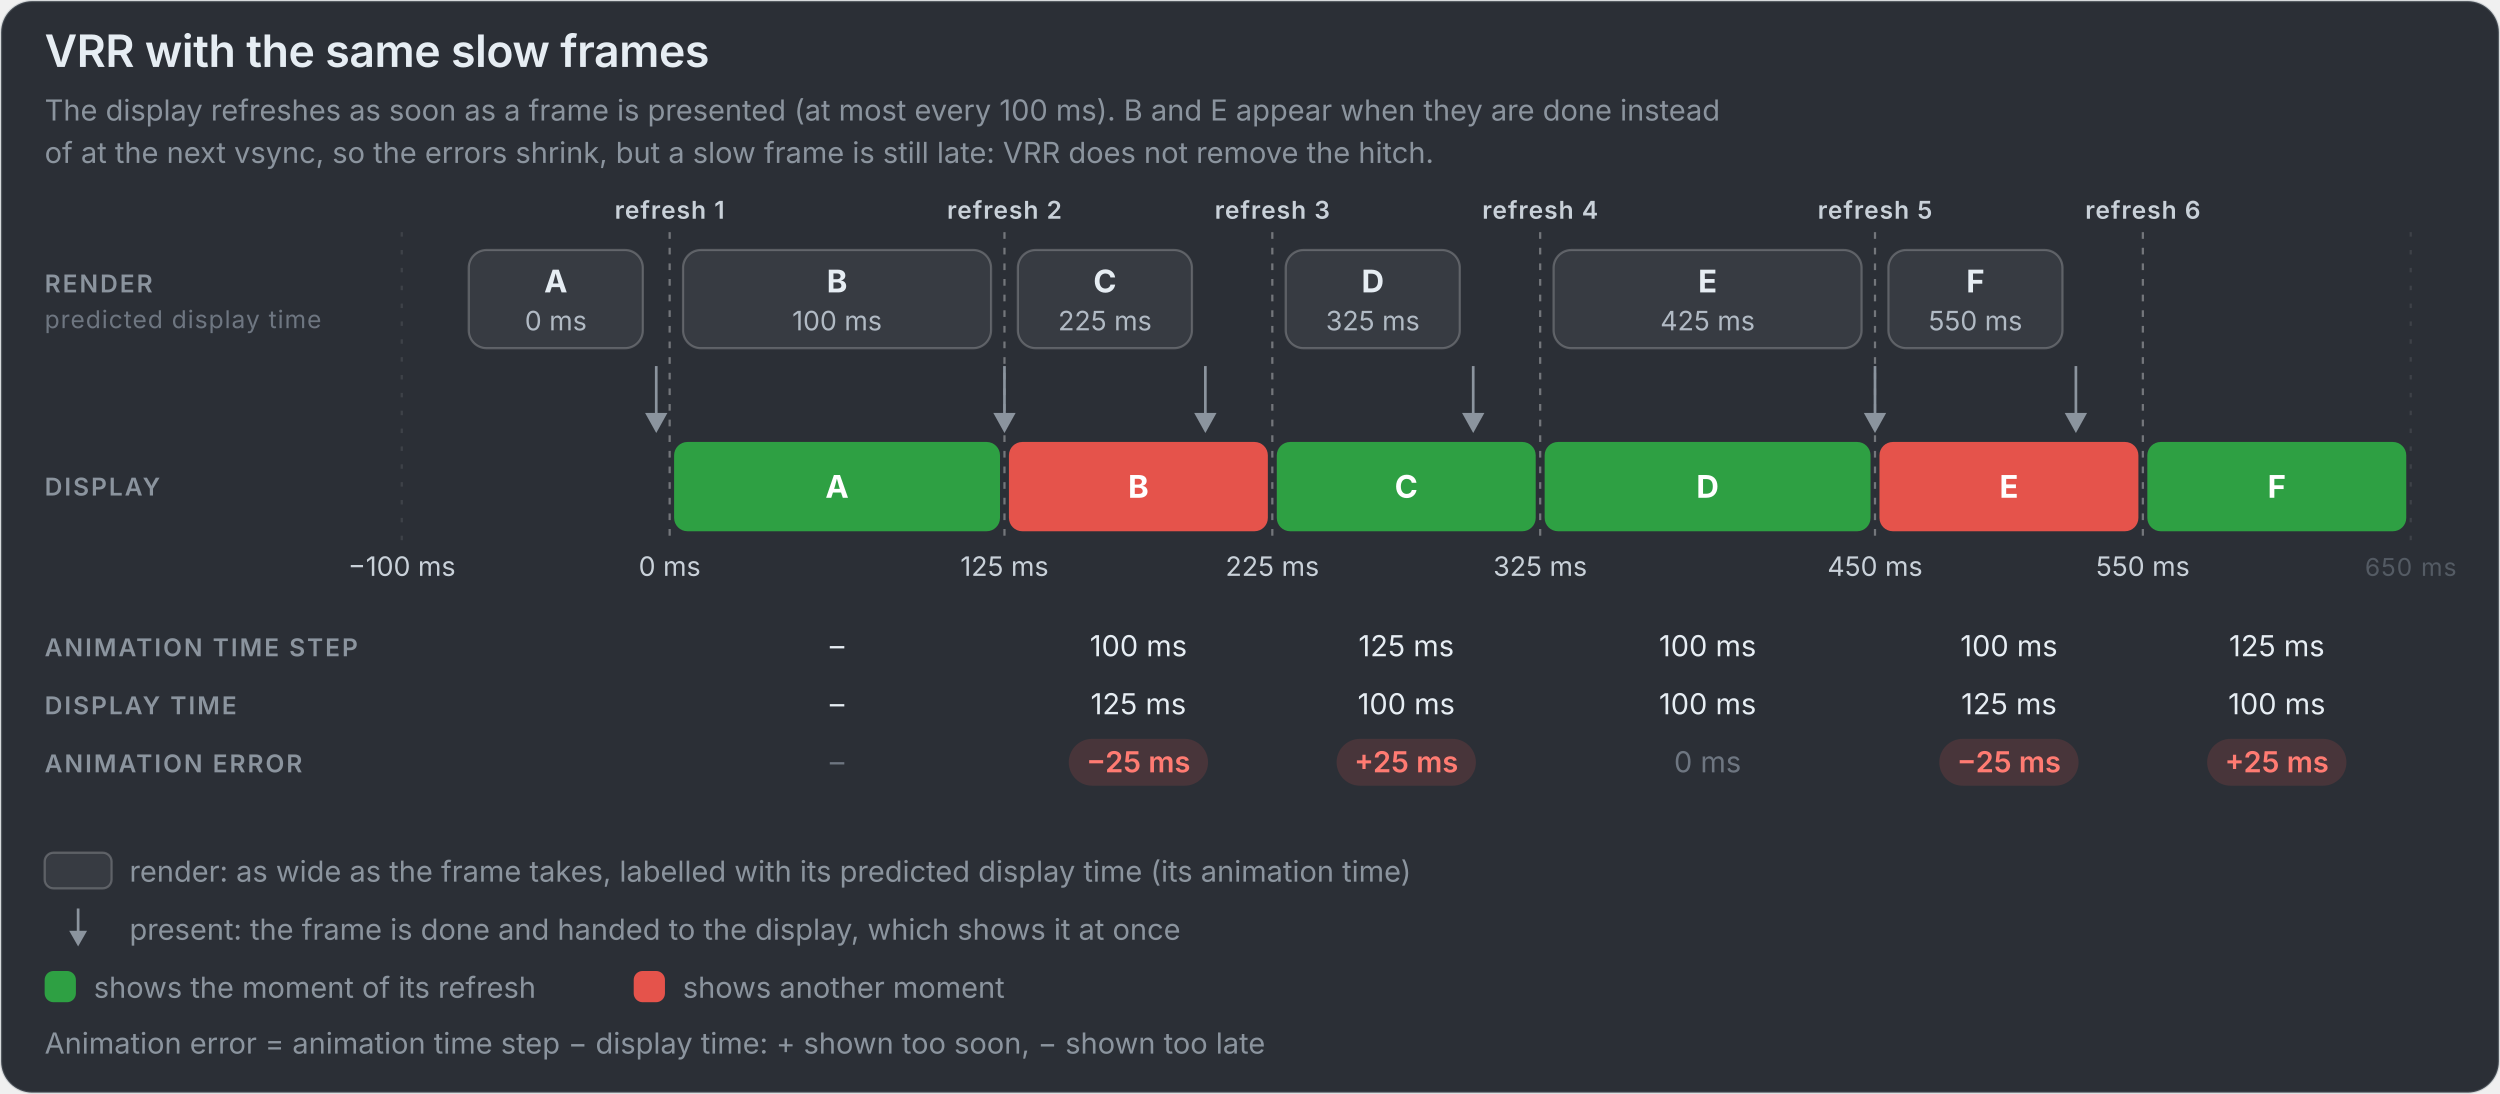
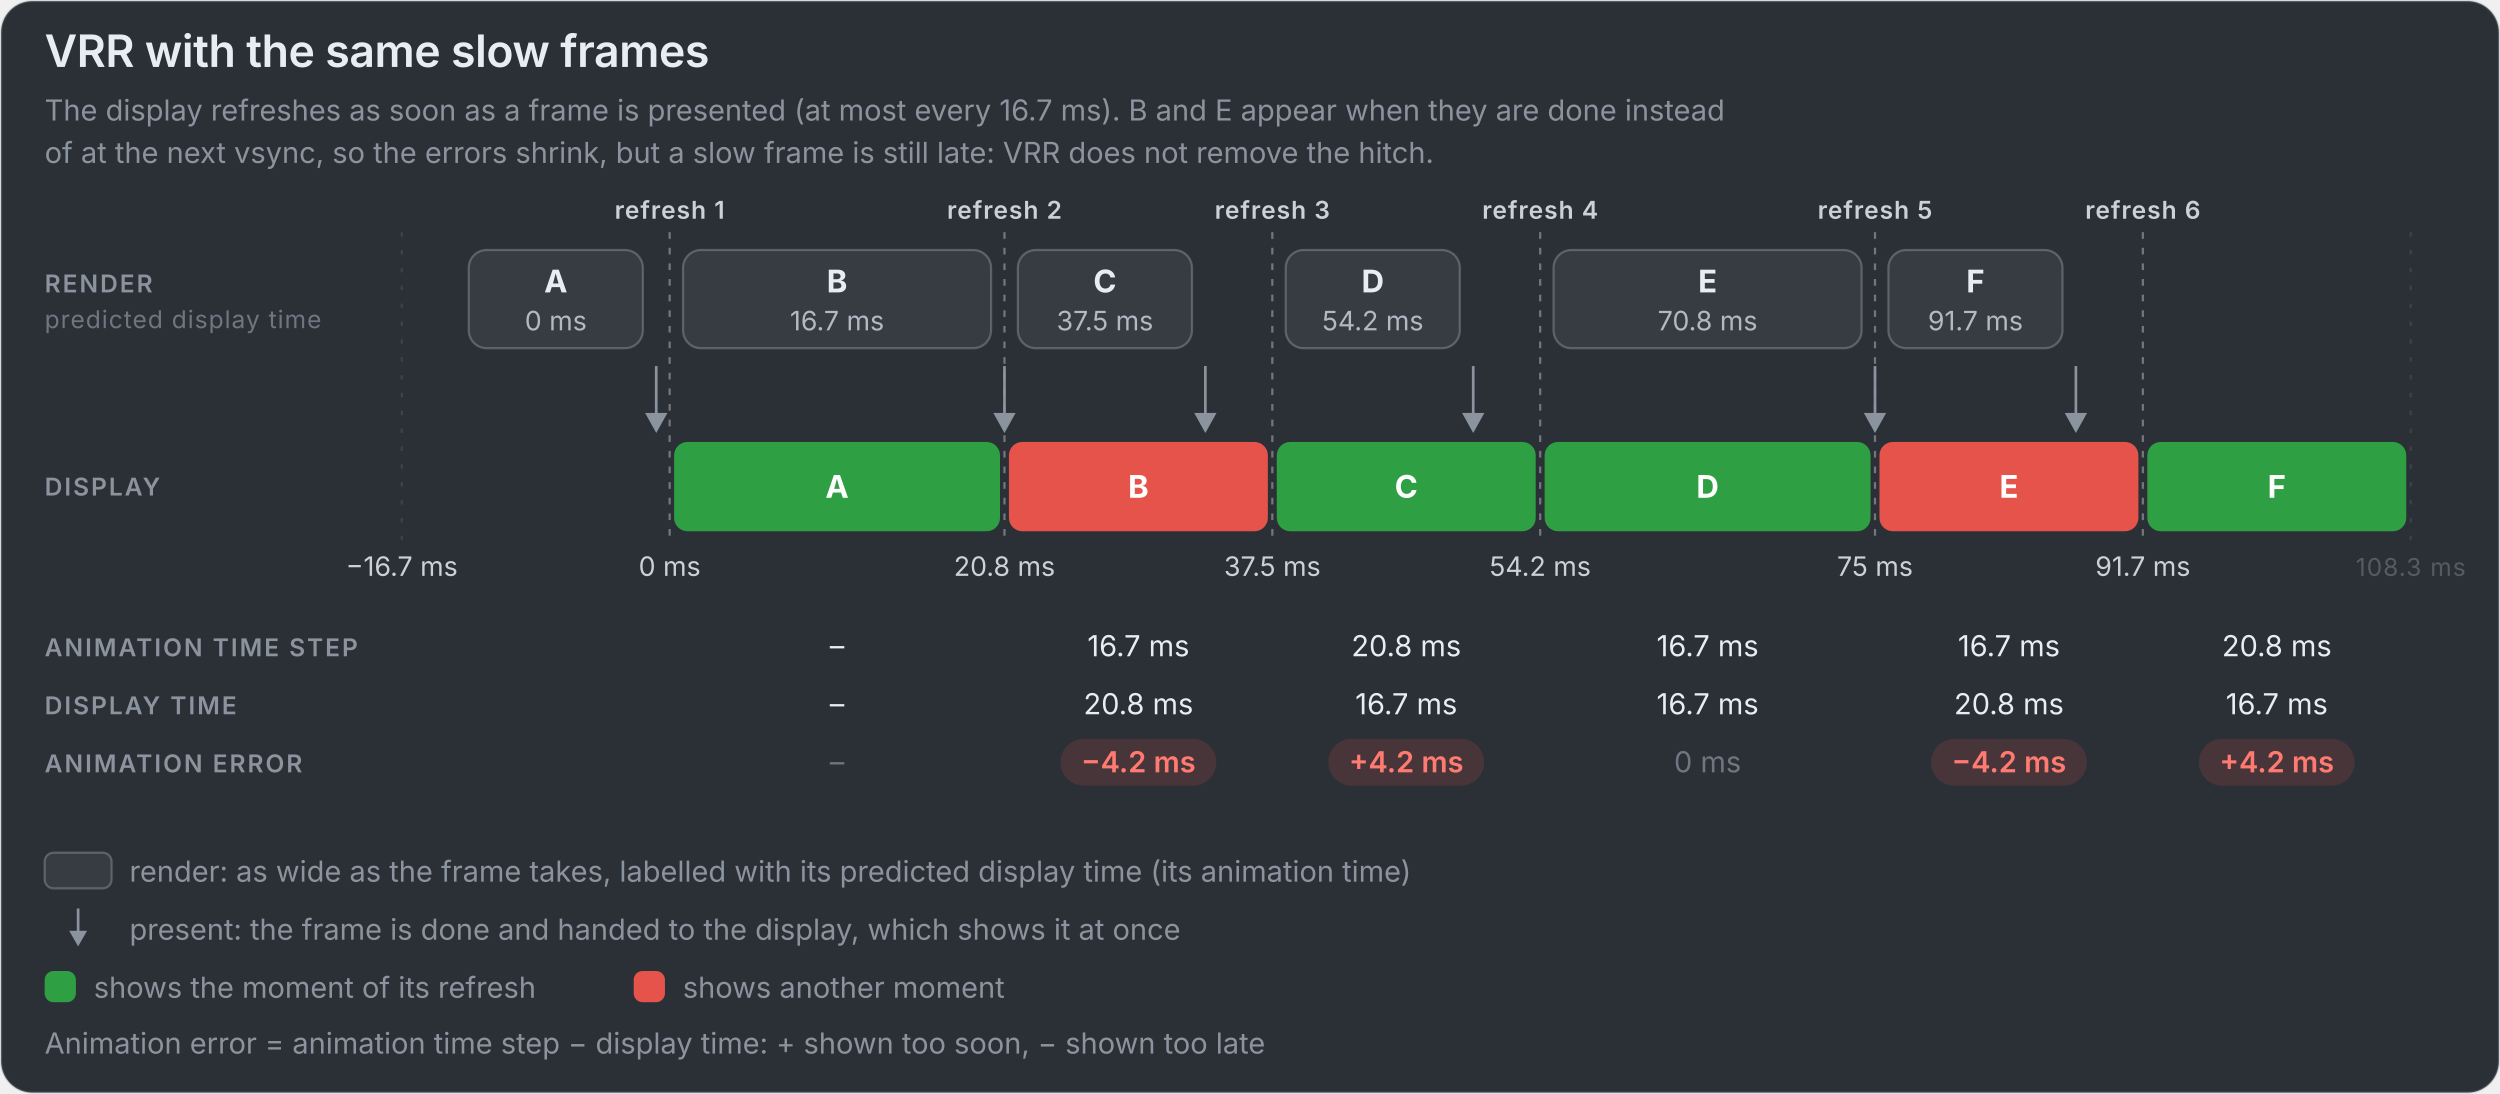
<svg xmlns="http://www.w3.org/2000/svg" width="1120" height="490" viewBox="0 0 1120 490" role="img" aria-label="VRR with the same slow frames">
  <style>
  text { font-family: "Segoe UI Variable Text", "Segoe UI", Inter, system-ui, -apple-system, "Helvetica Neue", Arial, sans-serif;
         font-size: 13px; fill: #e6edf3; font-variant-numeric: tabular-nums; }
  .card { fill: #1f242b; fill-opacity: 0.94; stroke: #8b949e; stroke-opacity: 0.25; stroke-width: 1; }
  .title { font-size: 20px; font-weight: 600; letter-spacing: -0.01em; }
  .sub { fill: #8b949e; }
  .label { font-size: 11px; font-weight: 600; letter-spacing: 0.08em; fill: #8b949e; }
  .vsync-n { font-size: 11px; fill: #6e7681; letter-spacing: 0.04em; }
  .axis { font-size: 12px; fill: #c9d1d9; }
  .vsync { stroke: #ffffff; stroke-opacity: 0.34; stroke-width: 1; stroke-dasharray: 3 4; }
  .vsync-skip { stroke: #ffffff; stroke-opacity: 0.09; stroke-width: 1; stroke-dasharray: 2 6; }
  .vsync-target { font-size: 11px; font-weight: 600; fill: #c9d1d9; letter-spacing: 0.04em; }
  .vsync-n-skip { font-size: 11px; fill: #545b64; letter-spacing: 0.04em; }
  .box { fill: #ffffff; fill-opacity: 0.06; stroke: #ffffff; stroke-opacity: 0.22; stroke-width: 1; }
  .frame { font-size: 14px; font-weight: 700; }
  .box-time { fill: #b1bac4; font-size: 12px; }
  .arrow { stroke: #8b949e; stroke-width: 1.2; }
  .arrowhead { fill: #8b949e; }
  .ok { fill: #2ea043; }
  .hold { fill: #2ea043; fill-opacity: 0.45; }
  .again { fill: #d29922; }
  .off { fill: #e5534b; }
  .cell-text { font-size: 14px; font-weight: 700; fill: #ffffff; }
  .dark-text { fill: #1c1f24; }
  .zero { fill: #6e7681; }
  .err { fill: #ff7b72; font-weight: 600; }
  .err-pill { fill: #e5534b; fill-opacity: 0.16; }
  .neutral { fill: #3d444d; }
  .lane { font-size: 15px; font-weight: 600; }
  .same { fill: #7ee787; font-weight: 600; }
</style>
  <rect class="card" x="0.5" y="0.5" width="1119" height="489" rx="14" />
  <text x="20.0" y="30.0" text-anchor="start" class="title">VRR with the same slow frames</text>
-   <text x="20.0" y="54.0" text-anchor="start" class="sub">The display refreshes as soon as a frame is presented (at most every 100 ms). B and E appear when they are done instead</text>
+   <text x="20.0" y="54.0" text-anchor="start" class="sub">The display refreshes as soon as a frame is presented (at most every 16.7 ms). B and E appear when they are done instead</text>
  <text x="20.0" y="73.0" text-anchor="start" class="sub">of at the next vsync, so the errors shrink, but a slow frame is still late: VRR does not remove the hitch.</text>
  <line class="vsync-skip" x1="180.0" y1="104" x2="180.0" y2="243" />
-   <text x="180.0" y="258.0" text-anchor="middle" class="axis">−100 ms</text>
+   <text x="180.0" y="258.0" text-anchor="middle" class="axis">−16.7 ms</text>
  <line class="vsync" x1="300.0" y1="104" x2="300.0" y2="243" />
  <text x="300.0" y="258.0" text-anchor="middle" class="axis">0 ms</text>
  <text x="300.0" y="98.0" text-anchor="middle" class="vsync-target">refresh 1</text>
  <line class="vsync" x1="450.0" y1="104" x2="450.0" y2="243" />
-   <text x="450.0" y="258.0" text-anchor="middle" class="axis">125 ms</text>
+   <text x="450.0" y="258.0" text-anchor="middle" class="axis">20.8 ms</text>
  <text x="450.0" y="98.0" text-anchor="middle" class="vsync-target">refresh 2</text>
  <line class="vsync" x1="570.0" y1="104" x2="570.0" y2="243" />
-   <text x="570.0" y="258.0" text-anchor="middle" class="axis">225 ms</text>
+   <text x="570.0" y="258.0" text-anchor="middle" class="axis">37.5 ms</text>
  <text x="570.0" y="98.0" text-anchor="middle" class="vsync-target">refresh 3</text>
  <line class="vsync" x1="690.0" y1="104" x2="690.0" y2="243" />
-   <text x="690.0" y="258.0" text-anchor="middle" class="axis">325 ms</text>
+   <text x="690.0" y="258.0" text-anchor="middle" class="axis">54.2 ms</text>
  <text x="690.0" y="98.0" text-anchor="middle" class="vsync-target">refresh 4</text>
  <line class="vsync" x1="840.0" y1="104" x2="840.0" y2="243" />
-   <text x="840.0" y="258.0" text-anchor="middle" class="axis">450 ms</text>
+   <text x="840.0" y="258.0" text-anchor="middle" class="axis">75 ms</text>
  <text x="840.0" y="98.0" text-anchor="middle" class="vsync-target">refresh 5</text>
  <line class="vsync" x1="960.0" y1="104" x2="960.0" y2="243" />
-   <text x="960.0" y="258.0" text-anchor="middle" class="axis">550 ms</text>
+   <text x="960.0" y="258.0" text-anchor="middle" class="axis">91.7 ms</text>
  <text x="960.0" y="98.0" text-anchor="middle" class="vsync-target">refresh 6</text>
  <line class="vsync-skip" x1="1080.0" y1="104" x2="1080.0" y2="243" />
-   <text x="1080.0" y="258.0" text-anchor="middle" class="vsync-n-skip">650 ms</text>
+   <text x="1080.0" y="258.0" text-anchor="middle" class="vsync-n-skip">108.3 ms</text>
  <text x="20.0" y="131.0" text-anchor="start" class="label">RENDER</text>
  <text x="20.0" y="147.0" text-anchor="start" class="vsync-n">predicted display time</text>
  <text x="20.0" y="222.0" text-anchor="start" class="label">DISPLAY</text>
  <text x="20.0" y="294.0" text-anchor="start" class="label">ANIMATION TIME STEP</text>
  <text x="20.0" y="320.0" text-anchor="start" class="label">DISPLAY TIME</text>
  <text x="20.0" y="346.0" text-anchor="start" class="label">ANIMATION ERROR</text>
  <rect class="box" x="210.0" y="112" width="78.0" height="44" rx="8" />
  <text x="249.0" y="131.0" text-anchor="middle" class="frame">A</text>
  <text x="249.0" y="148.0" text-anchor="middle" class="box-time">0 ms</text>
  <line class="arrow" x1="294.0" y1="164" x2="294.0" y2="186" />
  <path class="arrowhead" d="M289.0,185 L299.0,185 L294.0,194 z" />
  <rect class="box" x="306.0" y="112" width="138.0" height="44" rx="8" />
  <text x="375.0" y="131.0" text-anchor="middle" class="frame">B</text>
-   <text x="375.0" y="148.0" text-anchor="middle" class="box-time">100 ms</text>
+   <text x="375.0" y="148.0" text-anchor="middle" class="box-time">16.7 ms</text>
  <line class="arrow" x1="450.0" y1="164" x2="450.0" y2="186" />
  <path class="arrowhead" d="M445.0,185 L455.0,185 L450.0,194 z" />
  <rect class="box" x="456.0" y="112" width="78.0" height="44" rx="8" />
  <text x="495.0" y="131.0" text-anchor="middle" class="frame">C</text>
-   <text x="495.0" y="148.0" text-anchor="middle" class="box-time">225 ms</text>
+   <text x="495.0" y="148.0" text-anchor="middle" class="box-time">37.5 ms</text>
  <line class="arrow" x1="540.0" y1="164" x2="540.0" y2="186" />
  <path class="arrowhead" d="M535.0,185 L545.0,185 L540.0,194 z" />
  <rect class="box" x="576.0" y="112" width="78.0" height="44" rx="8" />
  <text x="615.0" y="131.0" text-anchor="middle" class="frame">D</text>
-   <text x="615.0" y="148.0" text-anchor="middle" class="box-time">325 ms</text>
+   <text x="615.0" y="148.0" text-anchor="middle" class="box-time">54.2 ms</text>
  <line class="arrow" x1="660.0" y1="164" x2="660.0" y2="186" />
  <path class="arrowhead" d="M655.0,185 L665.0,185 L660.0,194 z" />
  <rect class="box" x="696.0" y="112" width="138.0" height="44" rx="8" />
  <text x="765.0" y="131.0" text-anchor="middle" class="frame">E</text>
-   <text x="765.0" y="148.0" text-anchor="middle" class="box-time">425 ms</text>
+   <text x="765.0" y="148.0" text-anchor="middle" class="box-time">70.8 ms</text>
  <line class="arrow" x1="840.0" y1="164" x2="840.0" y2="186" />
  <path class="arrowhead" d="M835.0,185 L845.0,185 L840.0,194 z" />
  <rect class="box" x="846.0" y="112" width="78.0" height="44" rx="8" />
  <text x="885.0" y="131.0" text-anchor="middle" class="frame">F</text>
-   <text x="885.0" y="148.0" text-anchor="middle" class="box-time">550 ms</text>
+   <text x="885.0" y="148.0" text-anchor="middle" class="box-time">91.7 ms</text>
  <line class="arrow" x1="930.0" y1="164" x2="930.0" y2="186" />
  <path class="arrowhead" d="M925.0,185 L935.0,185 L930.0,194 z" />
  <rect class="ok" x="302.0" y="198" width="146.0" height="40" rx="6" />
  <text x="375.0" y="223.0" text-anchor="middle" class="cell-text">A</text>
  <text x="375.0" y="294.0" text-anchor="middle">–</text>
  <text x="375.0" y="320.0" text-anchor="middle">–</text>
  <text x="375.0" y="346.0" text-anchor="middle" class="zero">–</text>
  <rect class="off" x="452.0" y="198" width="116.0" height="40" rx="6" />
  <text x="510.0" y="223.0" text-anchor="middle" class="cell-text">B</text>
-   <text x="510.0" y="294.0" text-anchor="middle">100 ms</text>
-   <text x="510.0" y="320.0" text-anchor="middle">125 ms</text>
-   <rect class="err-pill" x="478.8" y="331" width="62.4" height="21" rx="10.5" />
-   <text x="510.0" y="346.0" text-anchor="middle" class="err">−25 ms</text>
+   <text x="510.0" y="294.0" text-anchor="middle">16.7 ms</text>
+   <text x="510.0" y="320.0" text-anchor="middle">20.8 ms</text>
+   <rect class="err-pill" x="475.1" y="331" width="69.8" height="21" rx="10.5" />
+   <text x="510.0" y="346.0" text-anchor="middle" class="err">−4.2 ms</text>
  <rect class="ok" x="572.0" y="198" width="116.0" height="40" rx="6" />
  <text x="630.0" y="223.0" text-anchor="middle" class="cell-text">C</text>
-   <text x="630.0" y="294.0" text-anchor="middle">125 ms</text>
-   <text x="630.0" y="320.0" text-anchor="middle">100 ms</text>
-   <rect class="err-pill" x="598.8" y="331" width="62.4" height="21" rx="10.5" />
-   <text x="630.0" y="346.0" text-anchor="middle" class="err">+25 ms</text>
+   <text x="630.0" y="294.0" text-anchor="middle">20.8 ms</text>
+   <text x="630.0" y="320.0" text-anchor="middle">16.7 ms</text>
+   <rect class="err-pill" x="595.1" y="331" width="69.8" height="21" rx="10.5" />
+   <text x="630.0" y="346.0" text-anchor="middle" class="err">+4.2 ms</text>
  <rect class="ok" x="692.0" y="198" width="146.0" height="40" rx="6" />
  <text x="765.0" y="223.0" text-anchor="middle" class="cell-text">D</text>
-   <text x="765.0" y="294.0" text-anchor="middle">100 ms</text>
-   <text x="765.0" y="320.0" text-anchor="middle">100 ms</text>
+   <text x="765.0" y="294.0" text-anchor="middle">16.7 ms</text>
+   <text x="765.0" y="320.0" text-anchor="middle">16.7 ms</text>
  <text x="765.0" y="346.0" text-anchor="middle" class="zero">0 ms</text>
  <rect class="off" x="842.0" y="198" width="116.0" height="40" rx="6" />
  <text x="900.0" y="223.0" text-anchor="middle" class="cell-text">E</text>
-   <text x="900.0" y="294.0" text-anchor="middle">100 ms</text>
-   <text x="900.0" y="320.0" text-anchor="middle">125 ms</text>
-   <rect class="err-pill" x="868.8" y="331" width="62.4" height="21" rx="10.5" />
-   <text x="900.0" y="346.0" text-anchor="middle" class="err">−25 ms</text>
+   <text x="900.0" y="294.0" text-anchor="middle">16.7 ms</text>
+   <text x="900.0" y="320.0" text-anchor="middle">20.8 ms</text>
+   <rect class="err-pill" x="865.1" y="331" width="69.8" height="21" rx="10.5" />
+   <text x="900.0" y="346.0" text-anchor="middle" class="err">−4.2 ms</text>
  <rect class="ok" x="962.0" y="198" width="116.0" height="40" rx="6" />
  <text x="1020.0" y="223.0" text-anchor="middle" class="cell-text">F</text>
-   <text x="1020.0" y="294.0" text-anchor="middle">125 ms</text>
-   <text x="1020.0" y="320.0" text-anchor="middle">100 ms</text>
-   <rect class="err-pill" x="988.8" y="331" width="62.4" height="21" rx="10.5" />
-   <text x="1020.0" y="346.0" text-anchor="middle" class="err">+25 ms</text>
+   <text x="1020.0" y="294.0" text-anchor="middle">20.8 ms</text>
+   <text x="1020.0" y="320.0" text-anchor="middle">16.7 ms</text>
+   <rect class="err-pill" x="985.1" y="331" width="69.8" height="21" rx="10.5" />
+   <text x="1020.0" y="346.0" text-anchor="middle" class="err">+4.2 ms</text>
  <rect class="box" x="20" y="382" width="30" height="16" rx="4" />
  <text x="58.0" y="395.0" text-anchor="start" class="sub">render: as wide as the frame takes, labelled with its predicted display time (its animation time)</text>
  <line class="arrow" x1="35.0" y1="407" x2="35.0" y2="418" />
  <path class="arrowhead" d="M31.0,417 L39.0,417 L35.0,424 z" />
  <text x="58.0" y="421.0" text-anchor="start" class="sub">present: the frame is done and handed to the display, which shows it at once</text>
  <rect class="ok" x="20.0" y="435" width="14" height="14" rx="4" />
  <text x="42.0" y="447.0" text-anchor="start" class="sub">shows the moment of its refresh</text>
  <rect class="off" x="283.9" y="435" width="14" height="14" rx="4" />
  <text x="305.9" y="447.0" text-anchor="start" class="sub">shows another moment</text>
  <text x="20.0" y="472.0" text-anchor="start" class="sub">Animation error = animation time step − display time: + shown too soon, − shown too late</text>
</svg>
